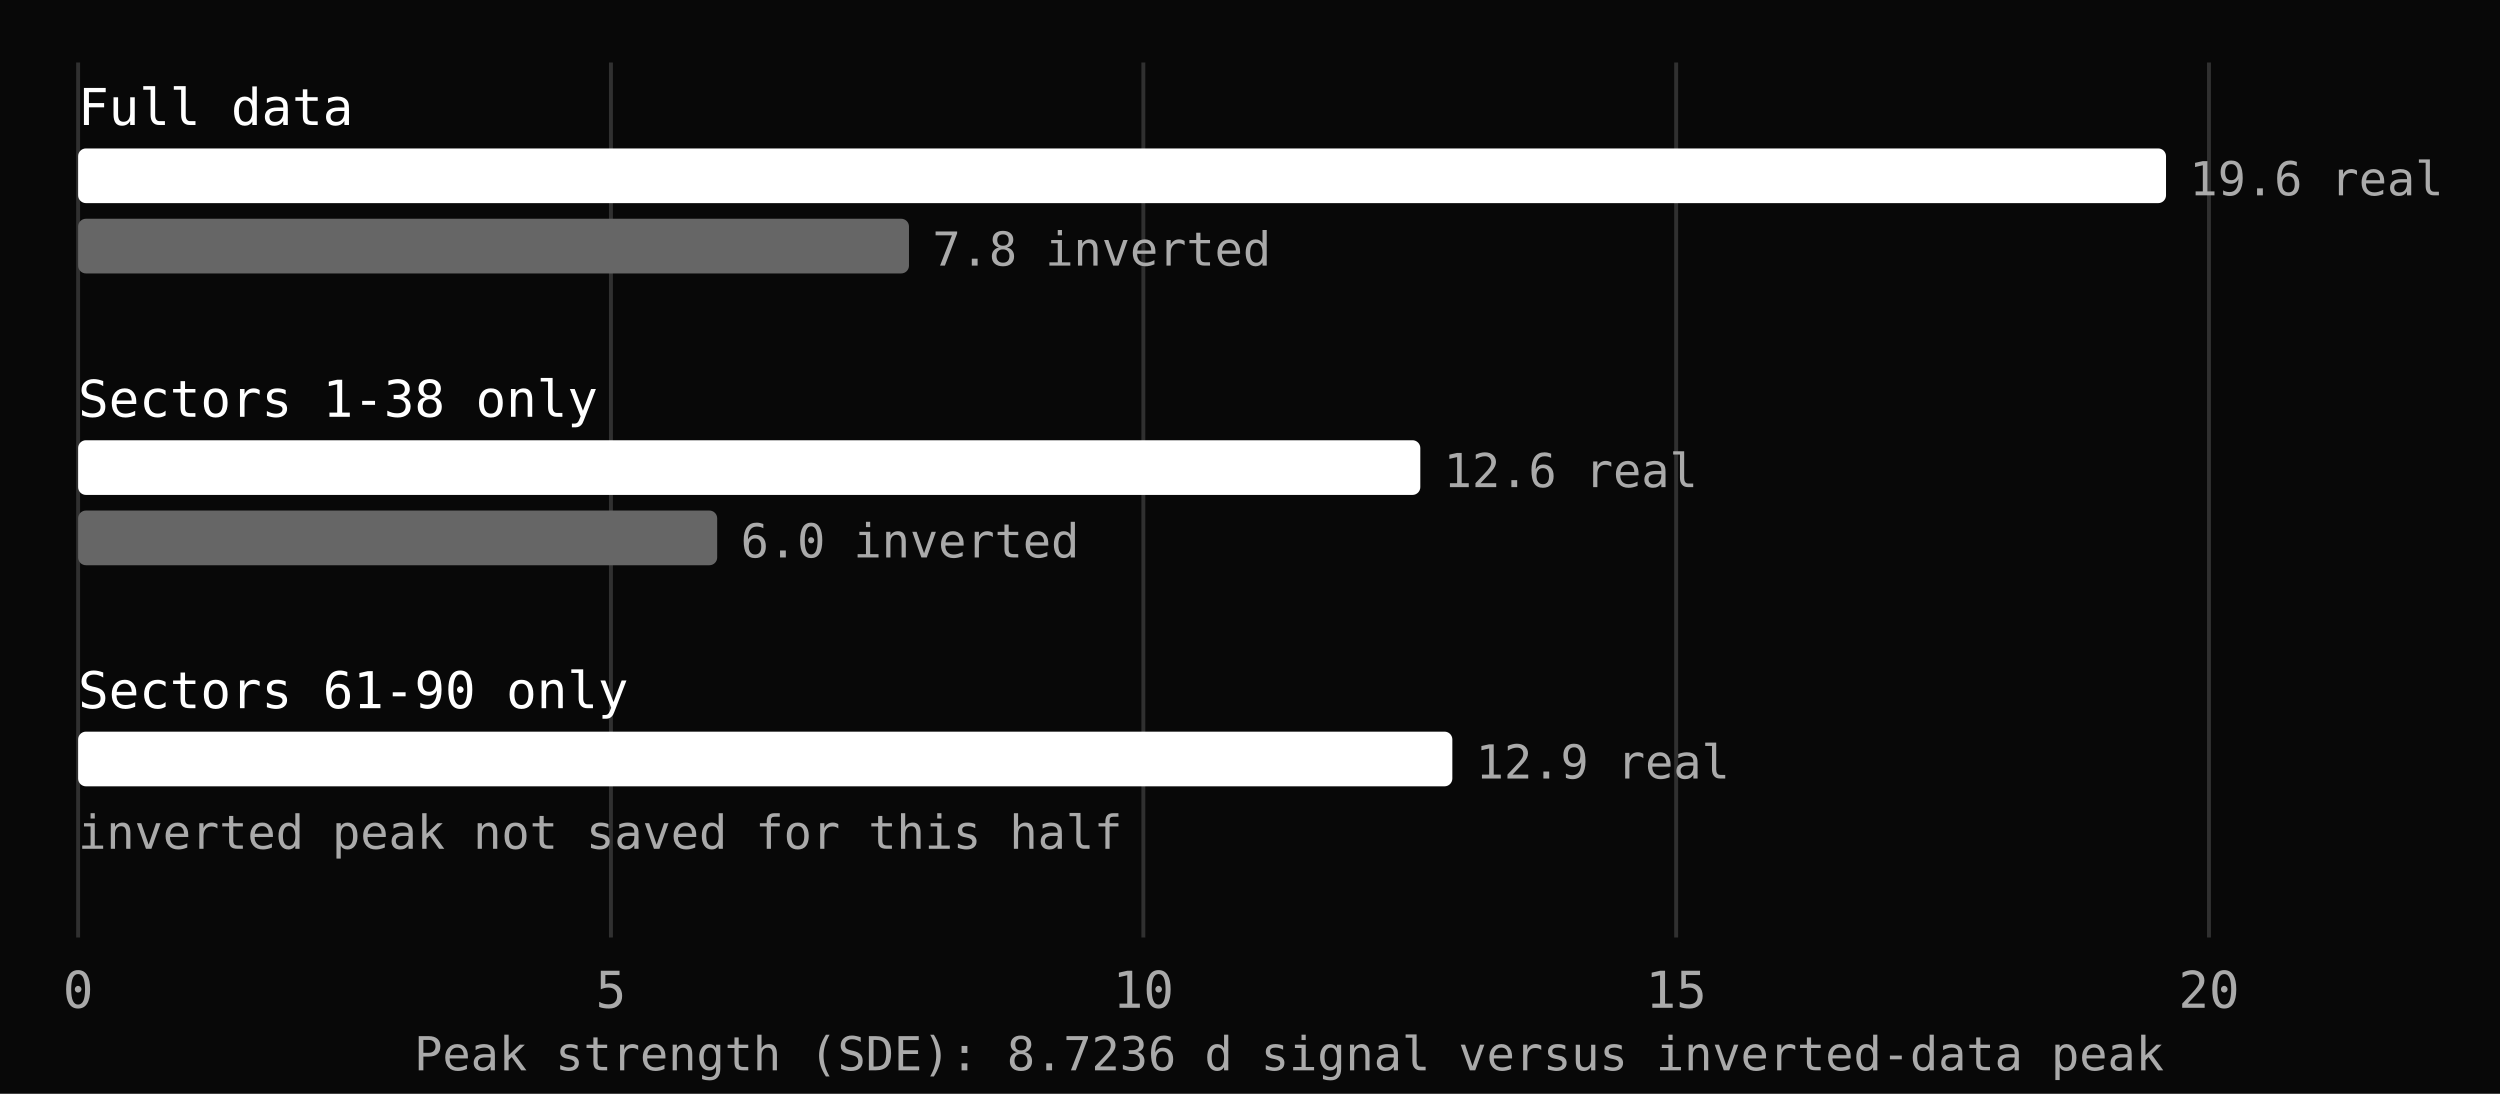
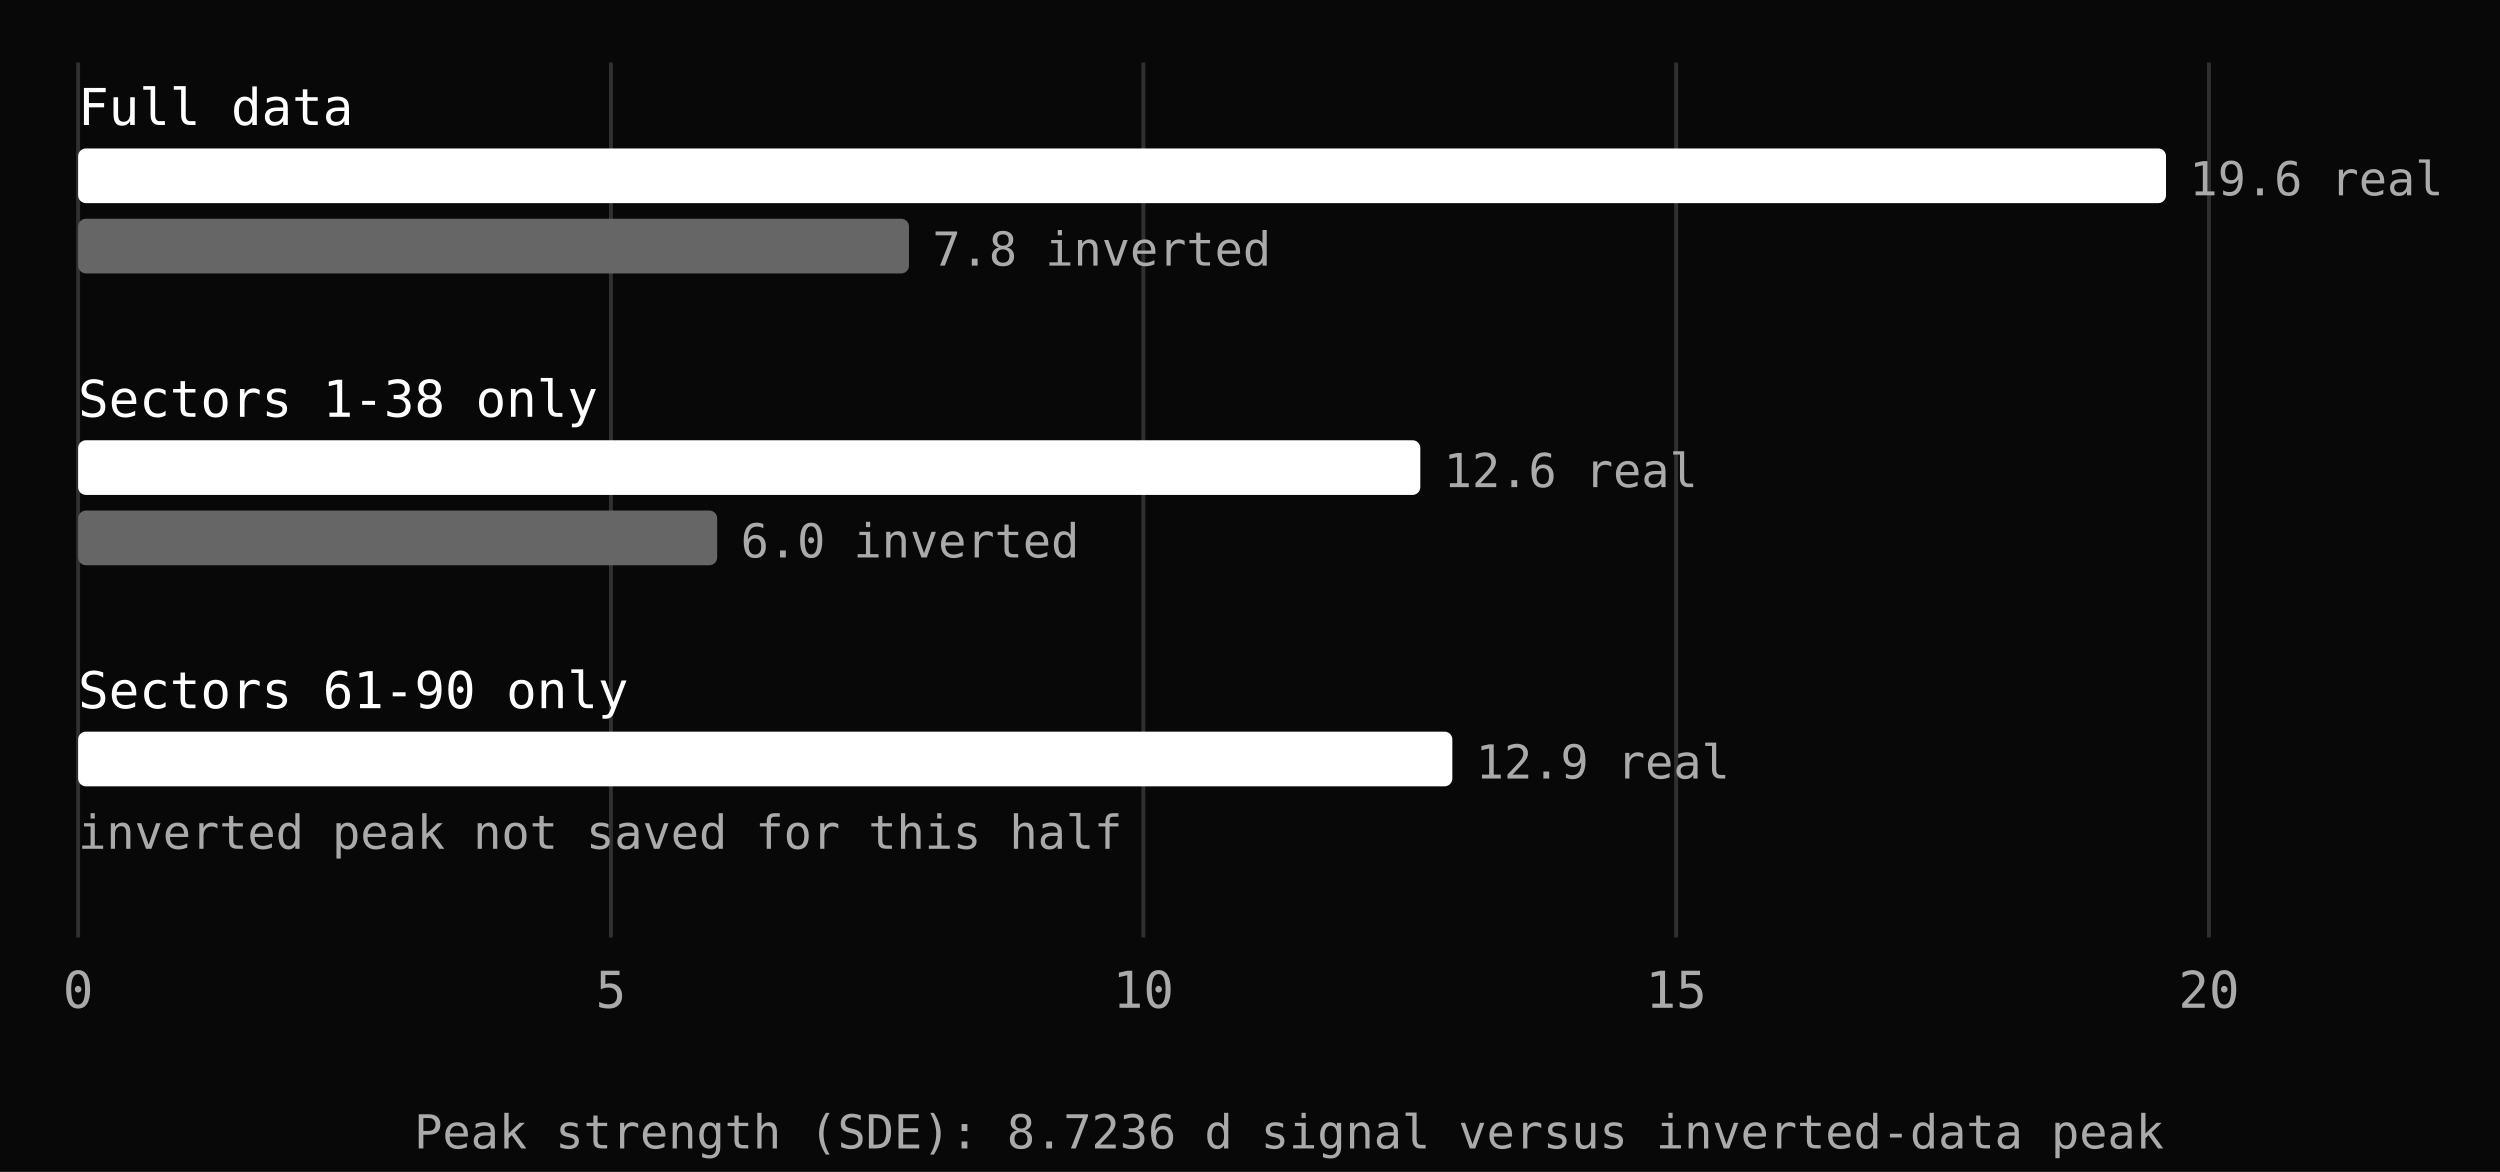
- <svg xmlns="http://www.w3.org/2000/svg" viewBox="0 0 640 280" role="img" aria-labelledby="t d">
-   <rect width="640" height="280" fill="#080808" rx="0" />
+ <svg xmlns="http://www.w3.org/2000/svg" viewBox="0 0 640 300" role="img" aria-labelledby="t d">
+   <rect width="640" height="300" fill="#080808" rx="0" />
  <line x1="20.0" y1="16.0" x2="20.0" y2="240.0" stroke="#303030" stroke-width="1" />
  <text x="20.0" y="258.0" font-size="13" fill="#aaaaaa" text-anchor="middle" font-weight="400" font-family="IBM Plex Mono,monospace">0</text>
  <line x1="156.4" y1="16.0" x2="156.4" y2="240.0" stroke="#303030" stroke-width="1" />
  <text x="156.4" y="258.0" font-size="13" fill="#aaaaaa" text-anchor="middle" font-weight="400" font-family="IBM Plex Mono,monospace">5</text>
  <line x1="292.7" y1="16.0" x2="292.7" y2="240.0" stroke="#303030" stroke-width="1" />
  <text x="292.7" y="258.0" font-size="13" fill="#aaaaaa" text-anchor="middle" font-weight="400" font-family="IBM Plex Mono,monospace">10</text>
  <line x1="429.1" y1="16.0" x2="429.1" y2="240.0" stroke="#303030" stroke-width="1" />
  <text x="429.1" y="258.0" font-size="13" fill="#aaaaaa" text-anchor="middle" font-weight="400" font-family="IBM Plex Mono,monospace">15</text>
  <line x1="565.5" y1="16.0" x2="565.5" y2="240.0" stroke="#303030" stroke-width="1" />
  <text x="565.5" y="258.0" font-size="13" fill="#aaaaaa" text-anchor="middle" font-weight="400" font-family="IBM Plex Mono,monospace">20</text>
-   <text x="330.0" y="274.0" font-size="12" fill="#aaaaaa" text-anchor="middle" font-weight="400" font-family="IBM Plex Mono,monospace">Peak strength (SDE): 8.7236 d signal versus inverted-data peak</text>
+   <text x="330.0" y="294.0" font-size="12" fill="#aaaaaa" text-anchor="middle" font-weight="400" font-family="IBM Plex Mono,monospace">Peak strength (SDE): 8.7236 d signal versus inverted-data peak</text>
  <text x="20.0" y="32.0" font-size="13" fill="#ffffff" text-anchor="start" font-weight="400" font-family="IBM Plex Mono,monospace">Full data</text>
  <rect x="20.0" y="38.0" width="534.5" height="14.0" fill="#ffffff" rx="2" opacity="1" />
  <text x="560.5" y="50.0" font-size="12" fill="#aaaaaa" text-anchor="start" font-weight="400" font-family="IBM Plex Mono,monospace">19.6 real</text>
  <rect x="20.0" y="56.0" width="212.7" height="14.0" fill="#666666" rx="2" opacity="1" />
  <text x="238.7" y="68.0" font-size="12" fill="#aaaaaa" text-anchor="start" font-weight="400" font-family="IBM Plex Mono,monospace">7.8 inverted</text>
  <text x="20.0" y="106.7" font-size="13" fill="#ffffff" text-anchor="start" font-weight="400" font-family="IBM Plex Mono,monospace">Sectors 1-38 only</text>
  <rect x="20.0" y="112.7" width="343.6" height="14.0" fill="#ffffff" rx="2" opacity="1" />
  <text x="369.6" y="124.7" font-size="12" fill="#aaaaaa" text-anchor="start" font-weight="400" font-family="IBM Plex Mono,monospace">12.6 real</text>
  <rect x="20.0" y="130.7" width="163.6" height="14.0" fill="#666666" rx="2" opacity="1" />
  <text x="189.6" y="142.7" font-size="12" fill="#aaaaaa" text-anchor="start" font-weight="400" font-family="IBM Plex Mono,monospace">6.0 inverted</text>
  <text x="20.0" y="181.3" font-size="13" fill="#ffffff" text-anchor="start" font-weight="400" font-family="IBM Plex Mono,monospace">Sectors 61-90 only</text>
  <rect x="20.0" y="187.3" width="351.8" height="14.0" fill="#ffffff" rx="2" opacity="1" />
  <text x="377.8" y="199.3" font-size="12" fill="#aaaaaa" text-anchor="start" font-weight="400" font-family="IBM Plex Mono,monospace">12.9 real</text>
  <text x="20.0" y="217.3" font-size="12" fill="#aaaaaa" text-anchor="start" font-weight="400" font-family="IBM Plex Mono,monospace">inverted peak not saved for this half</text>
  <rect class="chart-hit" x="20.00" y="22.00" width="600.00" height="74.67" fill="transparent" data-chart-detail="[&quot;Full data&quot;, [[&quot;Real SDE&quot;, &quot;19.6&quot;], [&quot;Inverted SDE&quot;, &quot;7.8&quot;]]]" />
  <rect class="chart-hit" x="20.00" y="96.67" width="600.00" height="74.67" fill="transparent" data-chart-detail="[&quot;Sectors 1-38 only&quot;, [[&quot;Real SDE&quot;, &quot;12.6&quot;], [&quot;Inverted SDE&quot;, &quot;6.0&quot;]]]" />
  <rect class="chart-hit" x="20.00" y="171.33" width="600.00" height="74.67" fill="transparent" data-chart-detail="[&quot;Sectors 61-90 only&quot;, [[&quot;Real SDE&quot;, &quot;12.9&quot;], [&quot;Inverted SDE&quot;, &quot;Not saved&quot;]]]" />
</svg>
